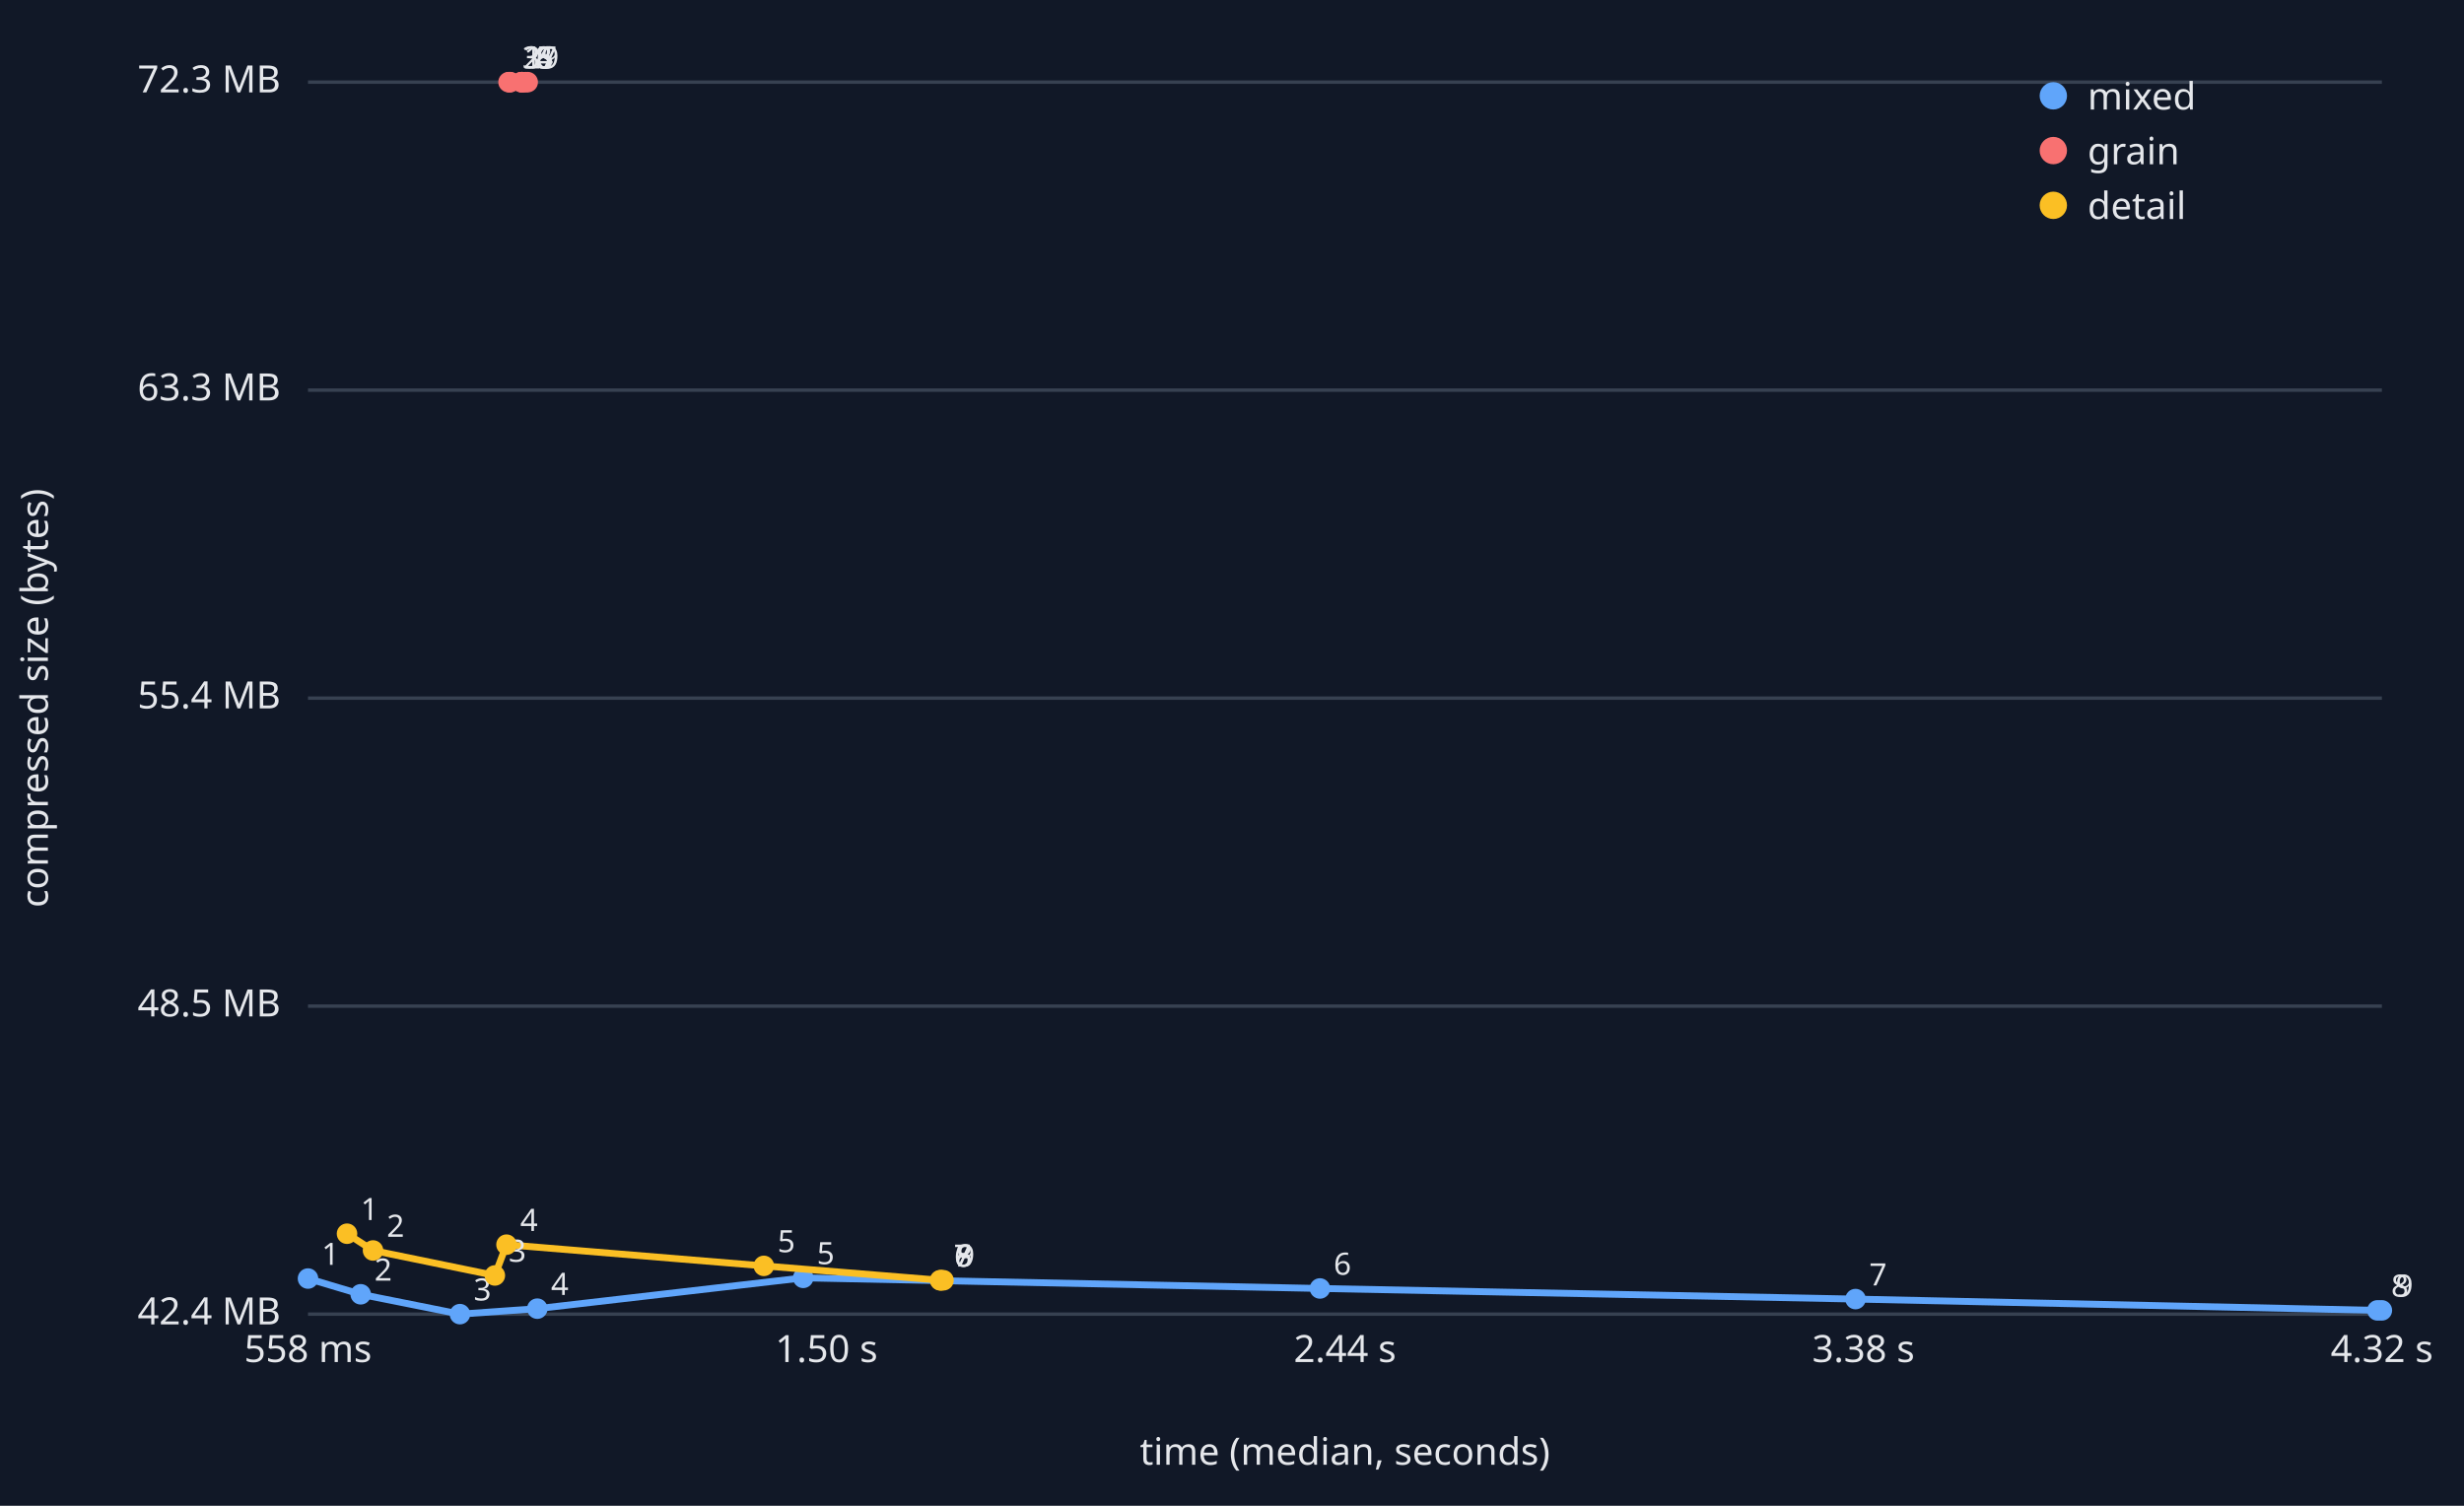
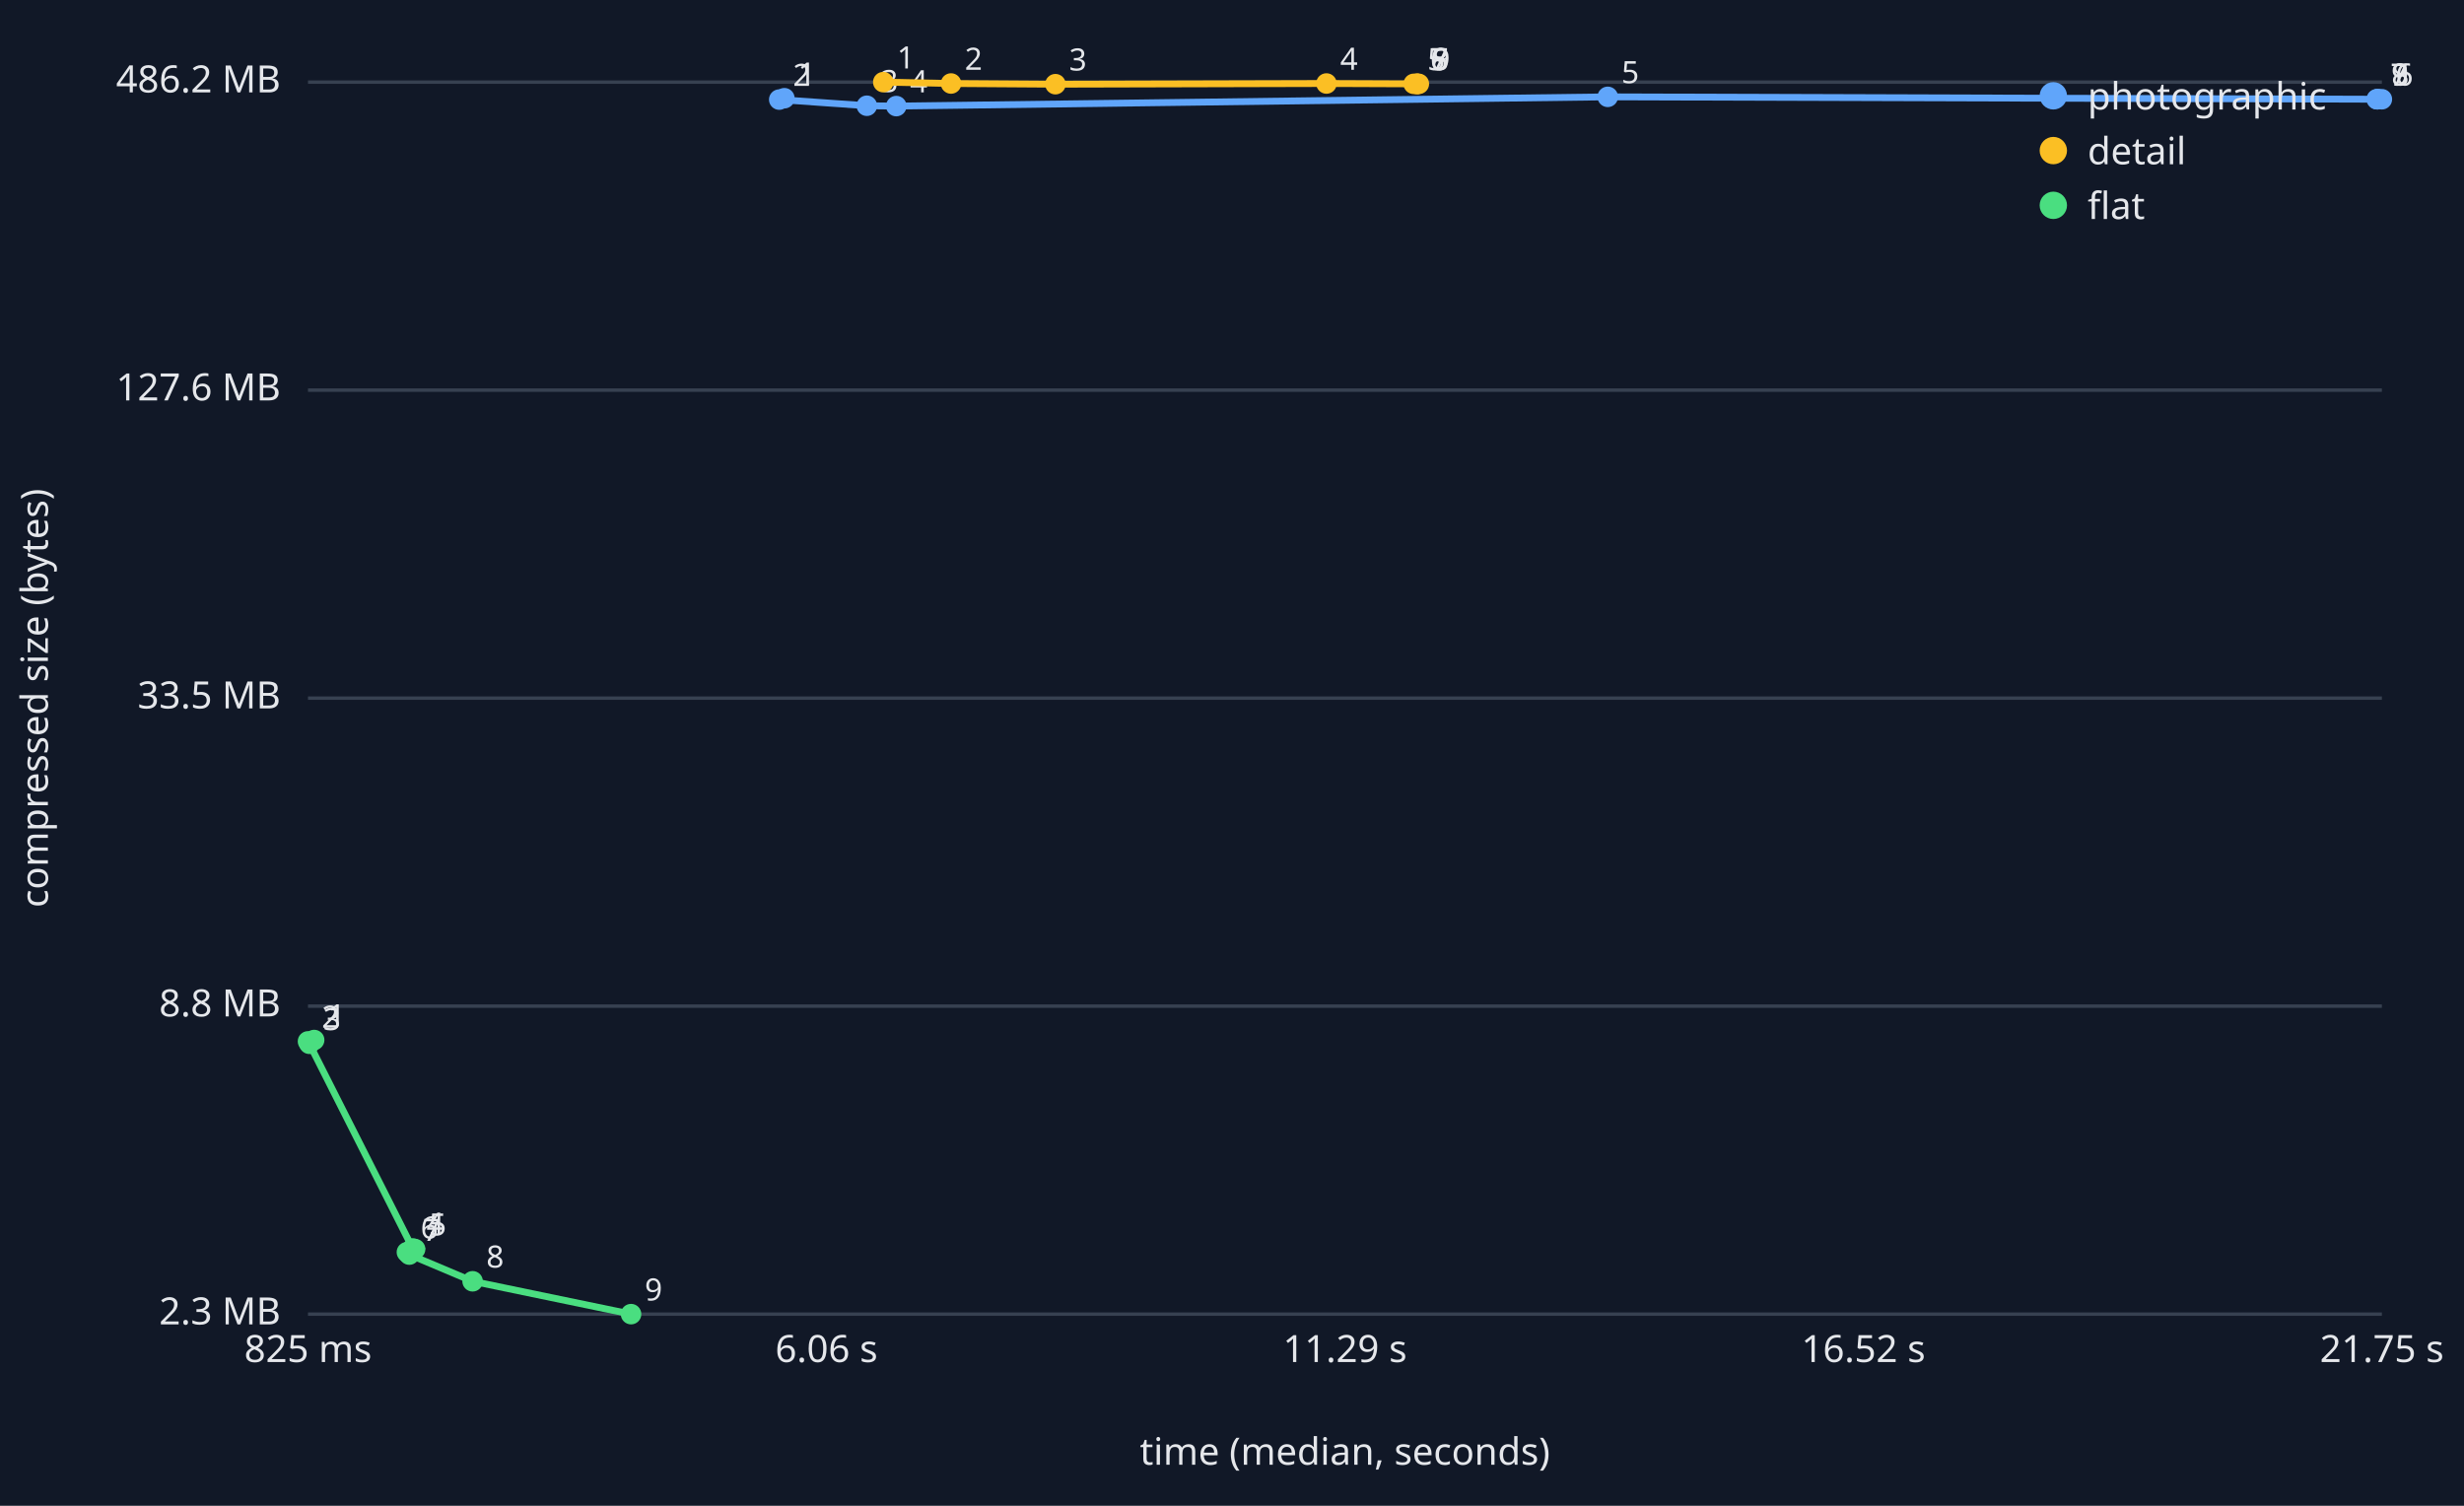
<svg xmlns="http://www.w3.org/2000/svg" viewBox="0 0 720 440" font-family="sans-serif" font-size="11">
  <rect width="720" height="440" fill="#111827" />
-   <text x="82" y="27.0" fill="#e5e7eb" text-anchor="end">72.3 MB</text>
-   <text x="82" y="117.0" fill="#e5e7eb" text-anchor="end">63.3 MB</text>
-   <text x="82" y="207.0" fill="#e5e7eb" text-anchor="end">55.4 MB</text>
-   <text x="82" y="297.0" fill="#e5e7eb" text-anchor="end">48.5 MB</text>
-   <text x="82" y="387.0" fill="#e5e7eb" text-anchor="end">42.4 MB</text>
-   <text x="90.0" y="398" fill="#e5e7eb" text-anchor="middle">558 ms</text>
-   <text x="241.5" y="398" fill="#e5e7eb" text-anchor="middle">1.50 s</text>
-   <text x="393.0" y="398" fill="#e5e7eb" text-anchor="middle">2.44 s</text>
-   <text x="544.5" y="398" fill="#e5e7eb" text-anchor="middle">3.38 s</text>
-   <text x="696.0" y="398" fill="#e5e7eb" text-anchor="middle">4.32 s</text>
+   <text x="82" y="27.0" fill="#e5e7eb" text-anchor="end">486.2 MB</text>
+   <text x="82" y="117.0" fill="#e5e7eb" text-anchor="end">127.6 MB</text>
+   <text x="82" y="207.0" fill="#e5e7eb" text-anchor="end">33.5 MB</text>
+   <text x="82" y="297.0" fill="#e5e7eb" text-anchor="end">8.8 MB</text>
+   <text x="82" y="387.0" fill="#e5e7eb" text-anchor="end">2.3 MB</text>
+   <text x="90.0" y="398" fill="#e5e7eb" text-anchor="middle">825 ms</text>
+   <text x="241.5" y="398" fill="#e5e7eb" text-anchor="middle">6.06 s</text>
+   <text x="393.0" y="398" fill="#e5e7eb" text-anchor="middle">11.29 s</text>
+   <text x="544.5" y="398" fill="#e5e7eb" text-anchor="middle">16.52 s</text>
+   <text x="696.0" y="398" fill="#e5e7eb" text-anchor="middle">21.75 s</text>
  <line x1="90" y1="24.0" x2="696" y2="24.0" stroke="#374151" stroke-width="1" />
  <line x1="90" y1="114.0" x2="696" y2="114.0" stroke="#374151" stroke-width="1" />
  <line x1="90" y1="204.0" x2="696" y2="204.0" stroke="#374151" stroke-width="1" />
  <line x1="90" y1="294.0" x2="696" y2="294.0" stroke="#374151" stroke-width="1" />
  <line x1="90" y1="384.0" x2="696" y2="384.0" stroke="#374151" stroke-width="1" />
  <text x="393.0" y="428" fill="#e5e7eb" text-anchor="middle">time (median, seconds)</text>
  <text x="14" y="204.0" fill="#e5e7eb" text-anchor="middle" transform="rotate(-90 14 204.0)">compressed size (bytes)</text>
-   <polyline points="90.0,373.6 105.4,378.2 134.4,384.0 157.0,382.4 234.7,373.4 385.7,376.5 542.2,379.6 694.7,382.9 696.0,382.9" fill="none" stroke="#60a5fa" stroke-width="2" />
-   <circle cx="90.0" cy="373.6" r="3" fill="#60a5fa" />
-   <text x="94.0" y="369.6" fill="#e5e7eb" font-size="9">1</text>
-   <circle cx="105.4" cy="378.2" r="3" fill="#60a5fa" />
-   <text x="109.4" y="374.2" fill="#e5e7eb" font-size="9">2</text>
-   <circle cx="134.4" cy="384.0" r="3" fill="#60a5fa" />
-   <text x="138.4" y="380.0" fill="#e5e7eb" font-size="9">3</text>
-   <circle cx="157.0" cy="382.4" r="3" fill="#60a5fa" />
-   <text x="161.0" y="378.4" fill="#e5e7eb" font-size="9">4</text>
-   <circle cx="234.7" cy="373.4" r="3" fill="#60a5fa" />
-   <text x="238.7" y="369.4" fill="#e5e7eb" font-size="9">5</text>
-   <circle cx="385.7" cy="376.5" r="3" fill="#60a5fa" />
-   <text x="389.7" y="372.5" fill="#e5e7eb" font-size="9">6</text>
-   <circle cx="542.2" cy="379.6" r="3" fill="#60a5fa" />
-   <text x="546.2" y="375.6" fill="#e5e7eb" font-size="9">7</text>
-   <circle cx="694.7" cy="382.9" r="3" fill="#60a5fa" />
-   <text x="698.7" y="378.9" fill="#e5e7eb" font-size="9">8</text>
-   <circle cx="696.0" cy="382.9" r="3" fill="#60a5fa" />
-   <text x="700.0" y="378.9" fill="#e5e7eb" font-size="9">9</text>
-   <polyline points="149.1,24.0 148.9,24.0 148.6,24.0 152.5,24.0 152.6,24.0 152.6,24.0 153.6,24.0 152.3,24.0 154.2,24.0" fill="none" stroke="#f87171" stroke-width="2" />
-   <circle cx="149.1" cy="24.0" r="3" fill="#f87171" />
-   <text x="153.1" y="20.0" fill="#e5e7eb" font-size="9">1</text>
-   <circle cx="148.9" cy="24.0" r="3" fill="#f87171" />
-   <text x="152.9" y="20.0" fill="#e5e7eb" font-size="9">2</text>
-   <circle cx="148.6" cy="24.0" r="3" fill="#f87171" />
-   <text x="152.6" y="20.0" fill="#e5e7eb" font-size="9">3</text>
-   <circle cx="152.5" cy="24.0" r="3" fill="#f87171" />
-   <text x="156.5" y="20.0" fill="#e5e7eb" font-size="9">4</text>
-   <circle cx="152.6" cy="24.0" r="3" fill="#f87171" />
-   <text x="156.6" y="20.0" fill="#e5e7eb" font-size="9">5</text>
-   <circle cx="152.6" cy="24.0" r="3" fill="#f87171" />
-   <text x="156.6" y="20.0" fill="#e5e7eb" font-size="9">6</text>
-   <circle cx="153.6" cy="24.0" r="3" fill="#f87171" />
-   <text x="157.6" y="20.0" fill="#e5e7eb" font-size="9">7</text>
-   <circle cx="152.3" cy="24.0" r="3" fill="#f87171" />
-   <text x="156.3" y="20.0" fill="#e5e7eb" font-size="9">8</text>
-   <circle cx="154.2" cy="24.0" r="3" fill="#f87171" />
-   <text x="158.2" y="20.0" fill="#e5e7eb" font-size="9">9</text>
-   <polyline points="101.4,360.5 109.0,365.4 144.6,372.7 148.0,363.7 223.2,369.9 274.8,374.1 274.7,374.1 275.1,374.1 275.7,374.1" fill="none" stroke="#fbbf24" stroke-width="2" />
-   <circle cx="101.4" cy="360.5" r="3" fill="#fbbf24" />
-   <text x="105.4" y="356.5" fill="#e5e7eb" font-size="9">1</text>
-   <circle cx="109.0" cy="365.4" r="3" fill="#fbbf24" />
-   <text x="113.0" y="361.4" fill="#e5e7eb" font-size="9">2</text>
-   <circle cx="144.6" cy="372.7" r="3" fill="#fbbf24" />
-   <text x="148.6" y="368.7" fill="#e5e7eb" font-size="9">3</text>
-   <circle cx="148.0" cy="363.7" r="3" fill="#fbbf24" />
-   <text x="152.0" y="359.7" fill="#e5e7eb" font-size="9">4</text>
-   <circle cx="223.2" cy="369.9" r="3" fill="#fbbf24" />
-   <text x="227.2" y="365.9" fill="#e5e7eb" font-size="9">5</text>
-   <circle cx="274.8" cy="374.1" r="3" fill="#fbbf24" />
-   <text x="278.8" y="370.1" fill="#e5e7eb" font-size="9">6</text>
-   <circle cx="274.7" cy="374.1" r="3" fill="#fbbf24" />
-   <text x="278.7" y="370.1" fill="#e5e7eb" font-size="9">7</text>
-   <circle cx="275.1" cy="374.1" r="3" fill="#fbbf24" />
-   <text x="279.1" y="370.1" fill="#e5e7eb" font-size="9">8</text>
-   <circle cx="275.7" cy="374.1" r="3" fill="#fbbf24" />
-   <text x="279.7" y="370.1" fill="#e5e7eb" font-size="9">9</text>
+   <polyline points="229.2,28.7 227.7,29.1 253.3,30.9 261.9,31.0 469.8,28.3 696.0,29.0 694.5,29.0 694.8,29.0 694.7,29.0" fill="none" stroke="#60a5fa" stroke-width="2" />
+   <circle cx="229.2" cy="28.7" r="3" fill="#60a5fa" />
+   <text x="233.2" y="24.7" fill="#e5e7eb" font-size="9">1</text>
+   <circle cx="227.7" cy="29.1" r="3" fill="#60a5fa" />
+   <text x="231.7" y="25.1" fill="#e5e7eb" font-size="9">2</text>
+   <circle cx="253.3" cy="30.9" r="3" fill="#60a5fa" />
+   <text x="257.3" y="26.9" fill="#e5e7eb" font-size="9">3</text>
+   <circle cx="261.9" cy="31.0" r="3" fill="#60a5fa" />
+   <text x="265.9" y="27.0" fill="#e5e7eb" font-size="9">4</text>
+   <circle cx="469.8" cy="28.3" r="3" fill="#60a5fa" />
+   <text x="473.8" y="24.3" fill="#e5e7eb" font-size="9">5</text>
+   <circle cx="696.0" cy="29.0" r="3" fill="#60a5fa" />
+   <text x="700.0" y="25.0" fill="#e5e7eb" font-size="9">6</text>
+   <circle cx="694.5" cy="29.0" r="3" fill="#60a5fa" />
+   <text x="698.5" y="25.0" fill="#e5e7eb" font-size="9">7</text>
+   <circle cx="694.8" cy="29.0" r="3" fill="#60a5fa" />
+   <text x="698.8" y="25.0" fill="#e5e7eb" font-size="9">8</text>
+   <circle cx="694.7" cy="29.0" r="3" fill="#60a5fa" />
+   <text x="698.7" y="25.0" fill="#e5e7eb" font-size="9">9</text>
+   <polyline points="258.1,24.0 277.9,24.4 308.4,24.6 387.6,24.4 413.1,24.5 413.9,24.5 414.1,24.5 414.2,24.5 414.6,24.5" fill="none" stroke="#fbbf24" stroke-width="2" />
+   <circle cx="258.1" cy="24.0" r="3" fill="#fbbf24" />
+   <text x="262.1" y="20.0" fill="#e5e7eb" font-size="9">1</text>
+   <circle cx="277.9" cy="24.4" r="3" fill="#fbbf24" />
+   <text x="281.9" y="20.4" fill="#e5e7eb" font-size="9">2</text>
+   <circle cx="308.4" cy="24.6" r="3" fill="#fbbf24" />
+   <text x="312.4" y="20.6" fill="#e5e7eb" font-size="9">3</text>
+   <circle cx="387.6" cy="24.4" r="3" fill="#fbbf24" />
+   <text x="391.6" y="20.4" fill="#e5e7eb" font-size="9">4</text>
+   <circle cx="413.1" cy="24.5" r="3" fill="#fbbf24" />
+   <text x="417.1" y="20.5" fill="#e5e7eb" font-size="9">5</text>
+   <circle cx="413.9" cy="24.5" r="3" fill="#fbbf24" />
+   <text x="417.9" y="20.5" fill="#e5e7eb" font-size="9">6</text>
+   <circle cx="414.1" cy="24.5" r="3" fill="#fbbf24" />
+   <text x="418.1" y="20.5" fill="#e5e7eb" font-size="9">7</text>
+   <circle cx="414.2" cy="24.5" r="3" fill="#fbbf24" />
+   <text x="418.2" y="20.5" fill="#e5e7eb" font-size="9">8</text>
+   <circle cx="414.6" cy="24.5" r="3" fill="#fbbf24" />
+   <text x="418.6" y="20.5" fill="#e5e7eb" font-size="9">9</text>
+   <polyline points="91.8,303.9 90.0,304.3 90.4,305.0 120.6,364.8 121.3,365.0 118.9,365.9 119.6,366.6 138.1,374.4 184.4,384.0" fill="none" stroke="#4ade80" stroke-width="2" />
+   <circle cx="91.8" cy="303.9" r="3" fill="#4ade80" />
+   <text x="95.8" y="299.9" fill="#e5e7eb" font-size="9">1</text>
+   <circle cx="90.0" cy="304.3" r="3" fill="#4ade80" />
+   <text x="94.0" y="300.3" fill="#e5e7eb" font-size="9">2</text>
+   <circle cx="90.4" cy="305.0" r="3" fill="#4ade80" />
+   <text x="94.4" y="301.0" fill="#e5e7eb" font-size="9">3</text>
+   <circle cx="120.6" cy="364.8" r="3" fill="#4ade80" />
+   <text x="124.6" y="360.8" fill="#e5e7eb" font-size="9">4</text>
+   <circle cx="121.3" cy="365.0" r="3" fill="#4ade80" />
+   <text x="125.3" y="361.0" fill="#e5e7eb" font-size="9">5</text>
+   <circle cx="118.9" cy="365.9" r="3" fill="#4ade80" />
+   <text x="122.9" y="361.9" fill="#e5e7eb" font-size="9">6</text>
+   <circle cx="119.6" cy="366.6" r="3" fill="#4ade80" />
+   <text x="123.6" y="362.6" fill="#e5e7eb" font-size="9">7</text>
+   <circle cx="138.1" cy="374.4" r="3" fill="#4ade80" />
+   <text x="142.1" y="370.4" fill="#e5e7eb" font-size="9">8</text>
+   <circle cx="184.4" cy="384.0" r="3" fill="#4ade80" />
+   <text x="188.4" y="380.0" fill="#e5e7eb" font-size="9">9</text>
  <circle cx="600" cy="28.0" r="4" fill="#60a5fa" />
-   <text x="610" y="32.0" fill="#e5e7eb">mixed</text>
-   <circle cx="600" cy="44.0" r="4" fill="#f87171" />
-   <text x="610" y="48.0" fill="#e5e7eb">grain</text>
-   <circle cx="600" cy="60.0" r="4" fill="#fbbf24" />
-   <text x="610" y="64.0" fill="#e5e7eb">detail</text>
+   <text x="610" y="32.0" fill="#e5e7eb">photographic</text>
+   <circle cx="600" cy="44.0" r="4" fill="#fbbf24" />
+   <text x="610" y="48.0" fill="#e5e7eb">detail</text>
+   <circle cx="600" cy="60.0" r="4" fill="#4ade80" />
+   <text x="610" y="64.0" fill="#e5e7eb">flat</text>
</svg>
